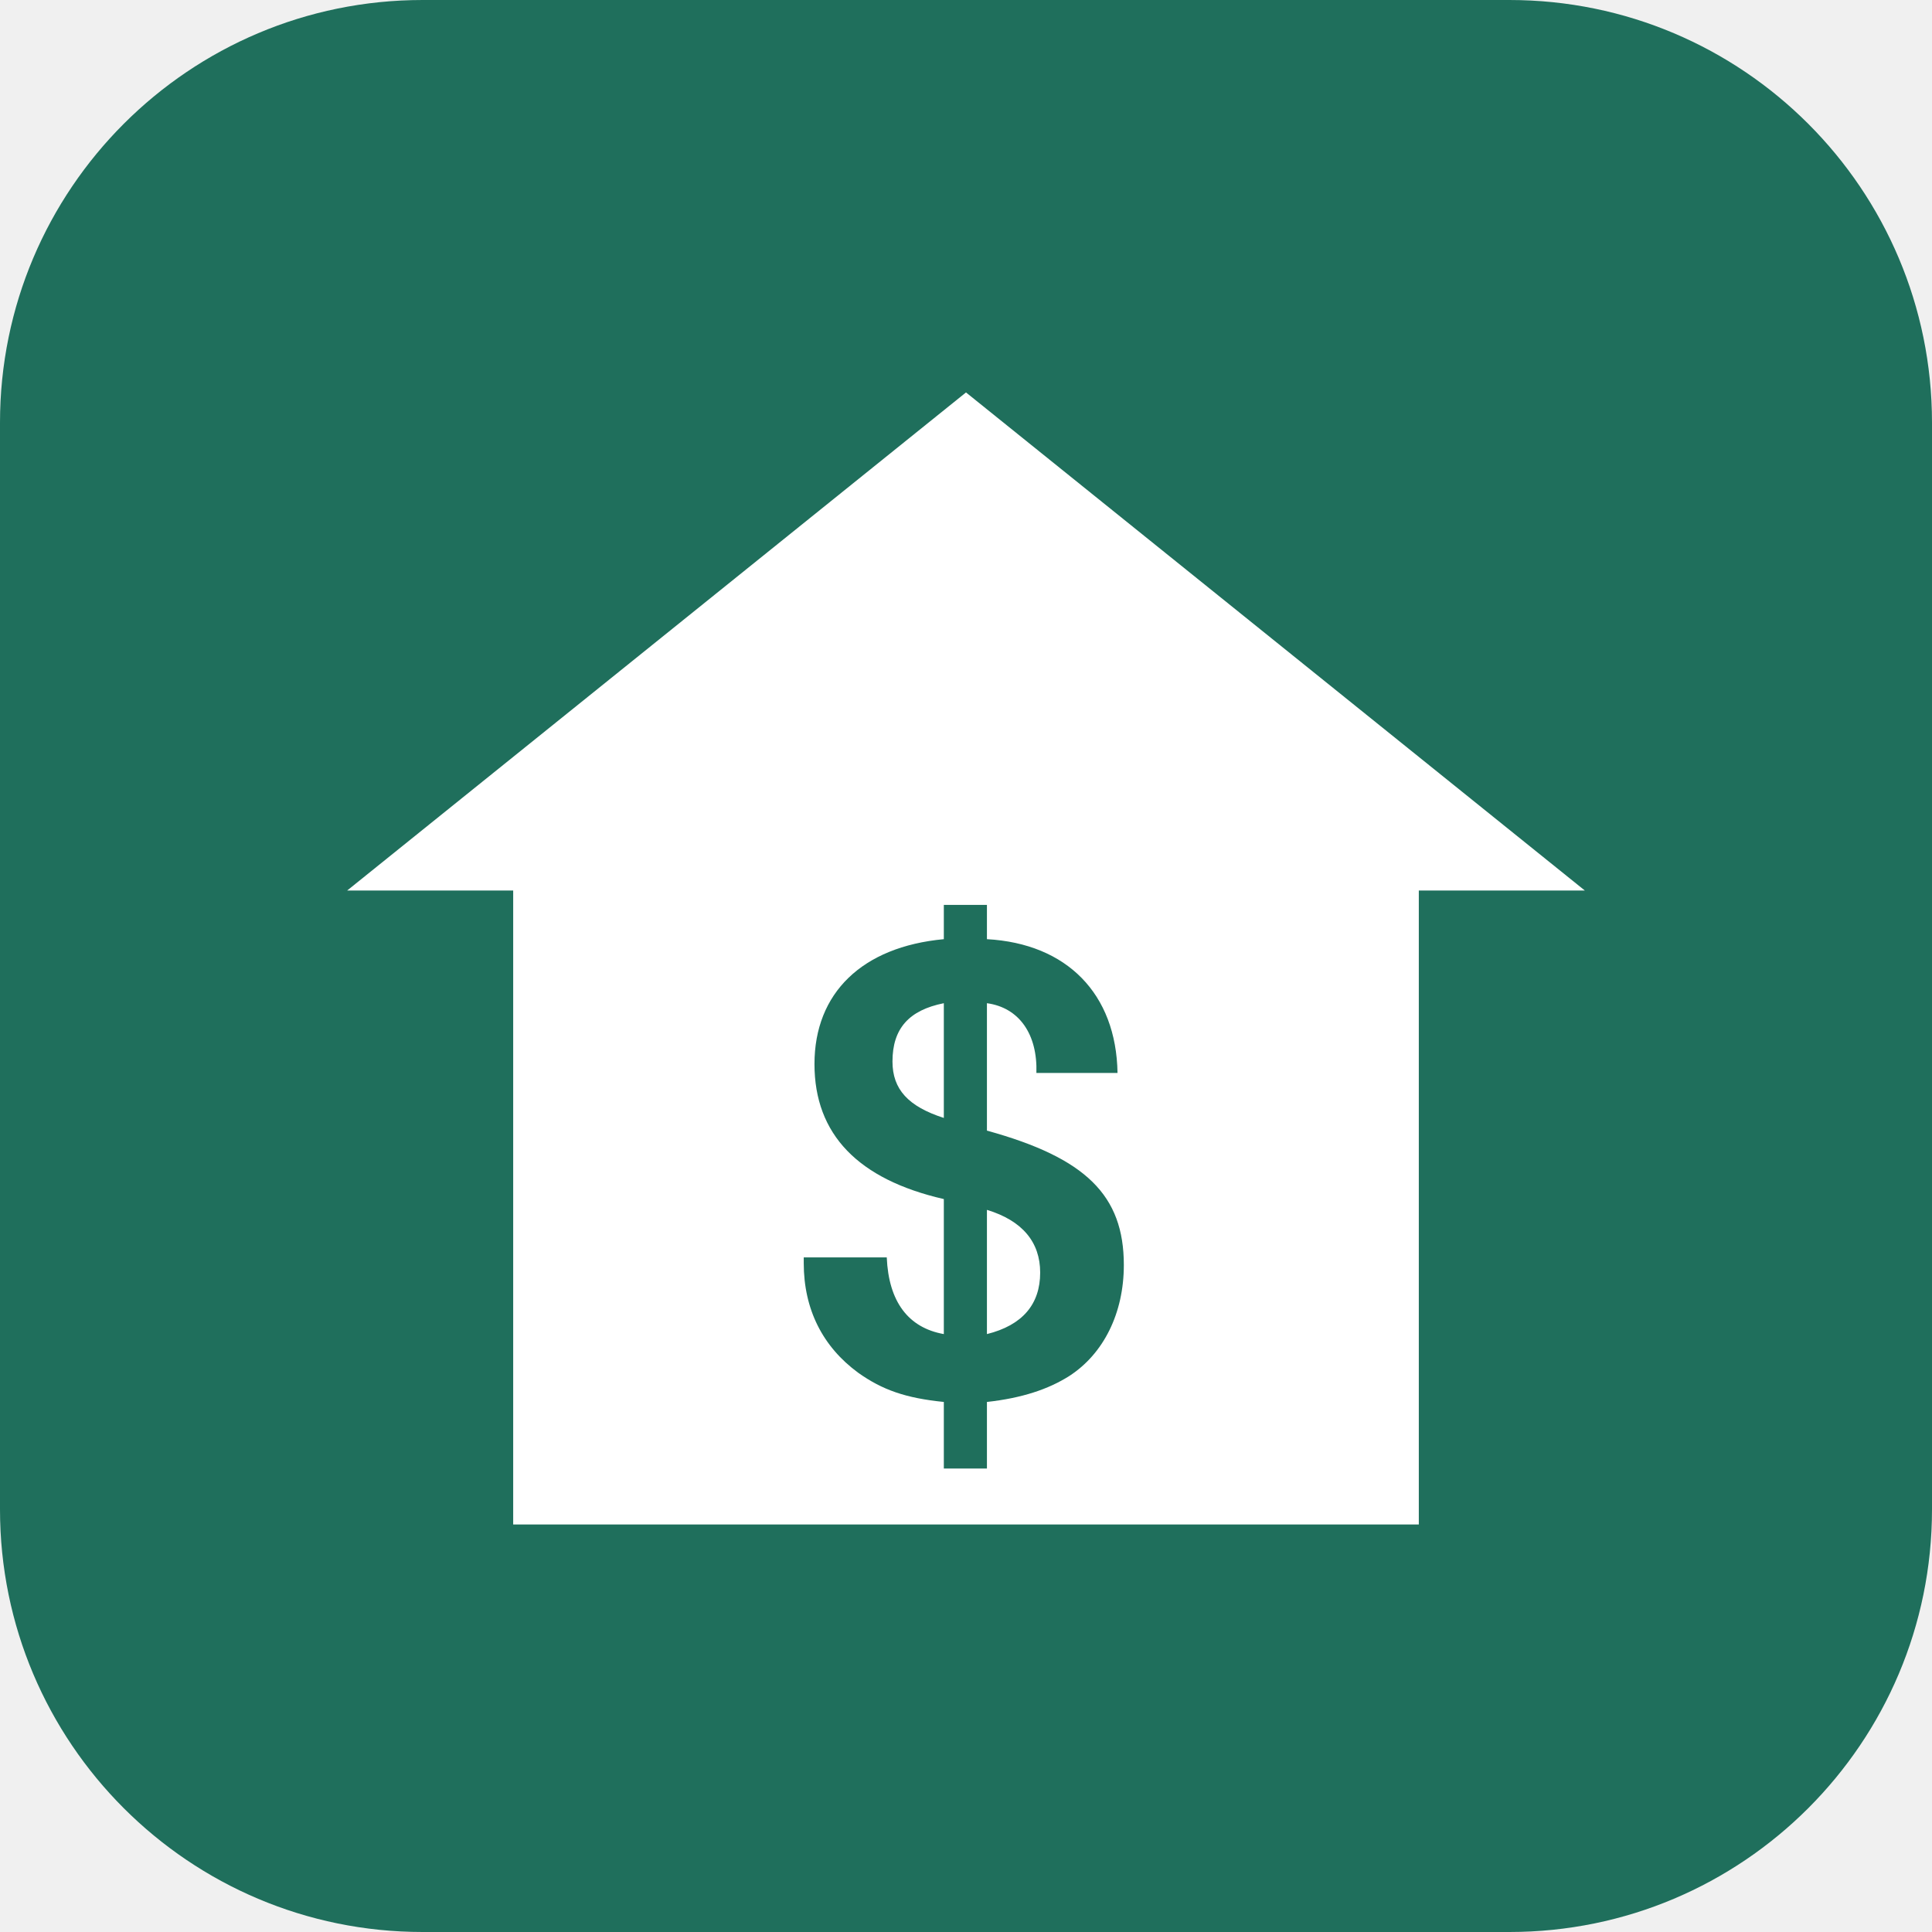
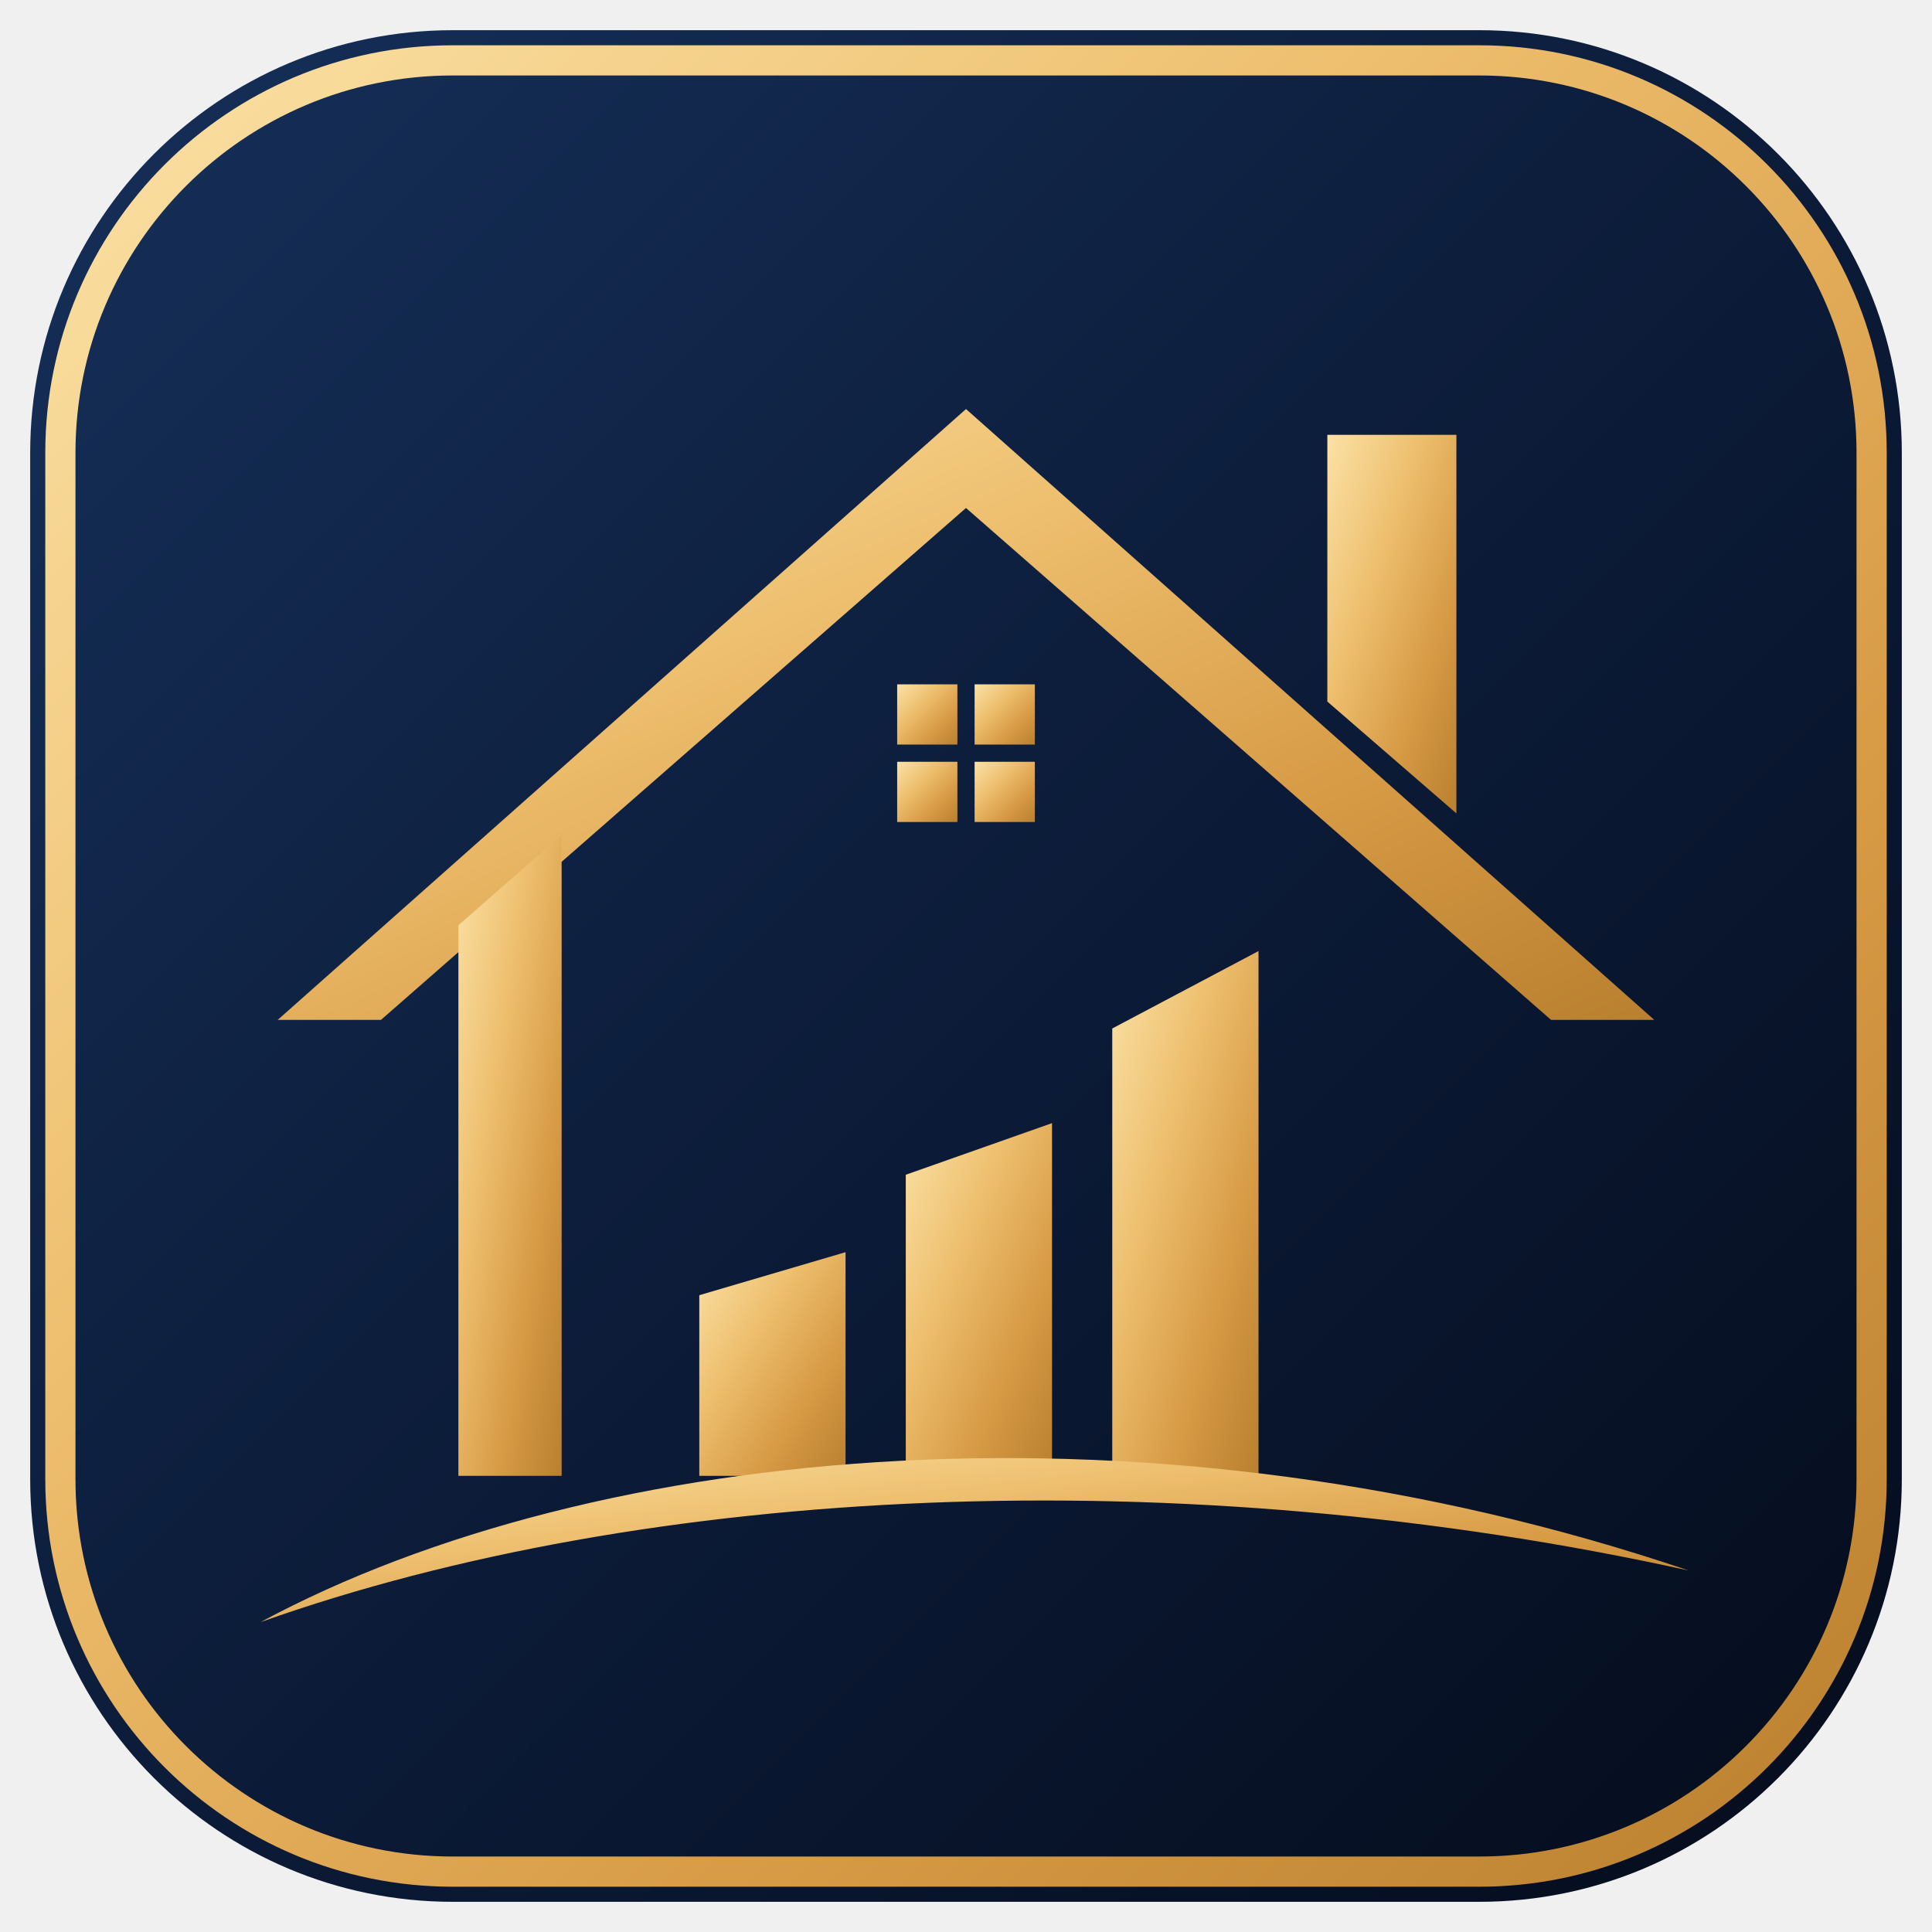
<svg xmlns="http://www.w3.org/2000/svg" viewBox="0 0 512 512">
-   <rect width="512" height="512" rx="112" fill="#1f6f5c" />
-   <path d="M256 104 92 236h44v168h240V236h44z" fill="#ffffff" />
-   <text x="256" y="368" text-anchor="middle" font-family="Helvetica, Arial, sans-serif" font-size="168" font-weight="700" fill="#1f6f5c">$</text>
+   <defs>
+     <linearGradient id="navy" x1="0" y1="0" x2="1" y2="1">
+       <stop offset="0" stop-color="#16305a" />
+       <stop offset=".55" stop-color="#0b1a36" />
+       <stop offset="1" stop-color="#050c1b" />
+     </linearGradient>
+     <linearGradient id="gold" x1="0" y1="0" x2="1" y2="1">
+       <stop offset="0" stop-color="#fbe2a6" />
+       <stop offset=".35" stop-color="#eec070" />
+       <stop offset=".7" stop-color="#d79a45" />
+       <stop offset="1" stop-color="#b9802f" />
+     </linearGradient>
+   </defs>
+   <rect x="8" y="8" width="496" height="496" rx="112" fill="url(#navy)" />
+   <rect x="16" y="16" width="480" height="480" rx="104" fill="none" stroke="url(#gold)" stroke-width="8" />
+   <g fill="url(#gold)" stroke="none" transform="translate(256 268) scale(1.14) translate(-256 -268)">
+     <polygon points="96,270 256,128 416,270 392,270 256,151 120,270" />
+     <polygon points="340,134 370,134 370,222 340,196" />
+     <polygon points="138,248 162,227 162,376 138,376" />
+     <rect x="240" y="192" width="14" height="14" />
+     <rect x="258" y="192" width="14" height="14" />
+     <rect x="240" y="210" width="14" height="14" />
+     <rect x="258" y="210" width="14" height="14" />
+     <polygon points="194,376 194,334 228,324 228,376" />
+     <polygon points="242,376 242,306 276,294 276,376" />
+     <polygon points="290,376 290,272 324,254 324,376" />
+     <path d="M92 410 C170 368 300 356 424 398 C306 372 182 378 92 410 Z" />
+   </g>
</svg>
